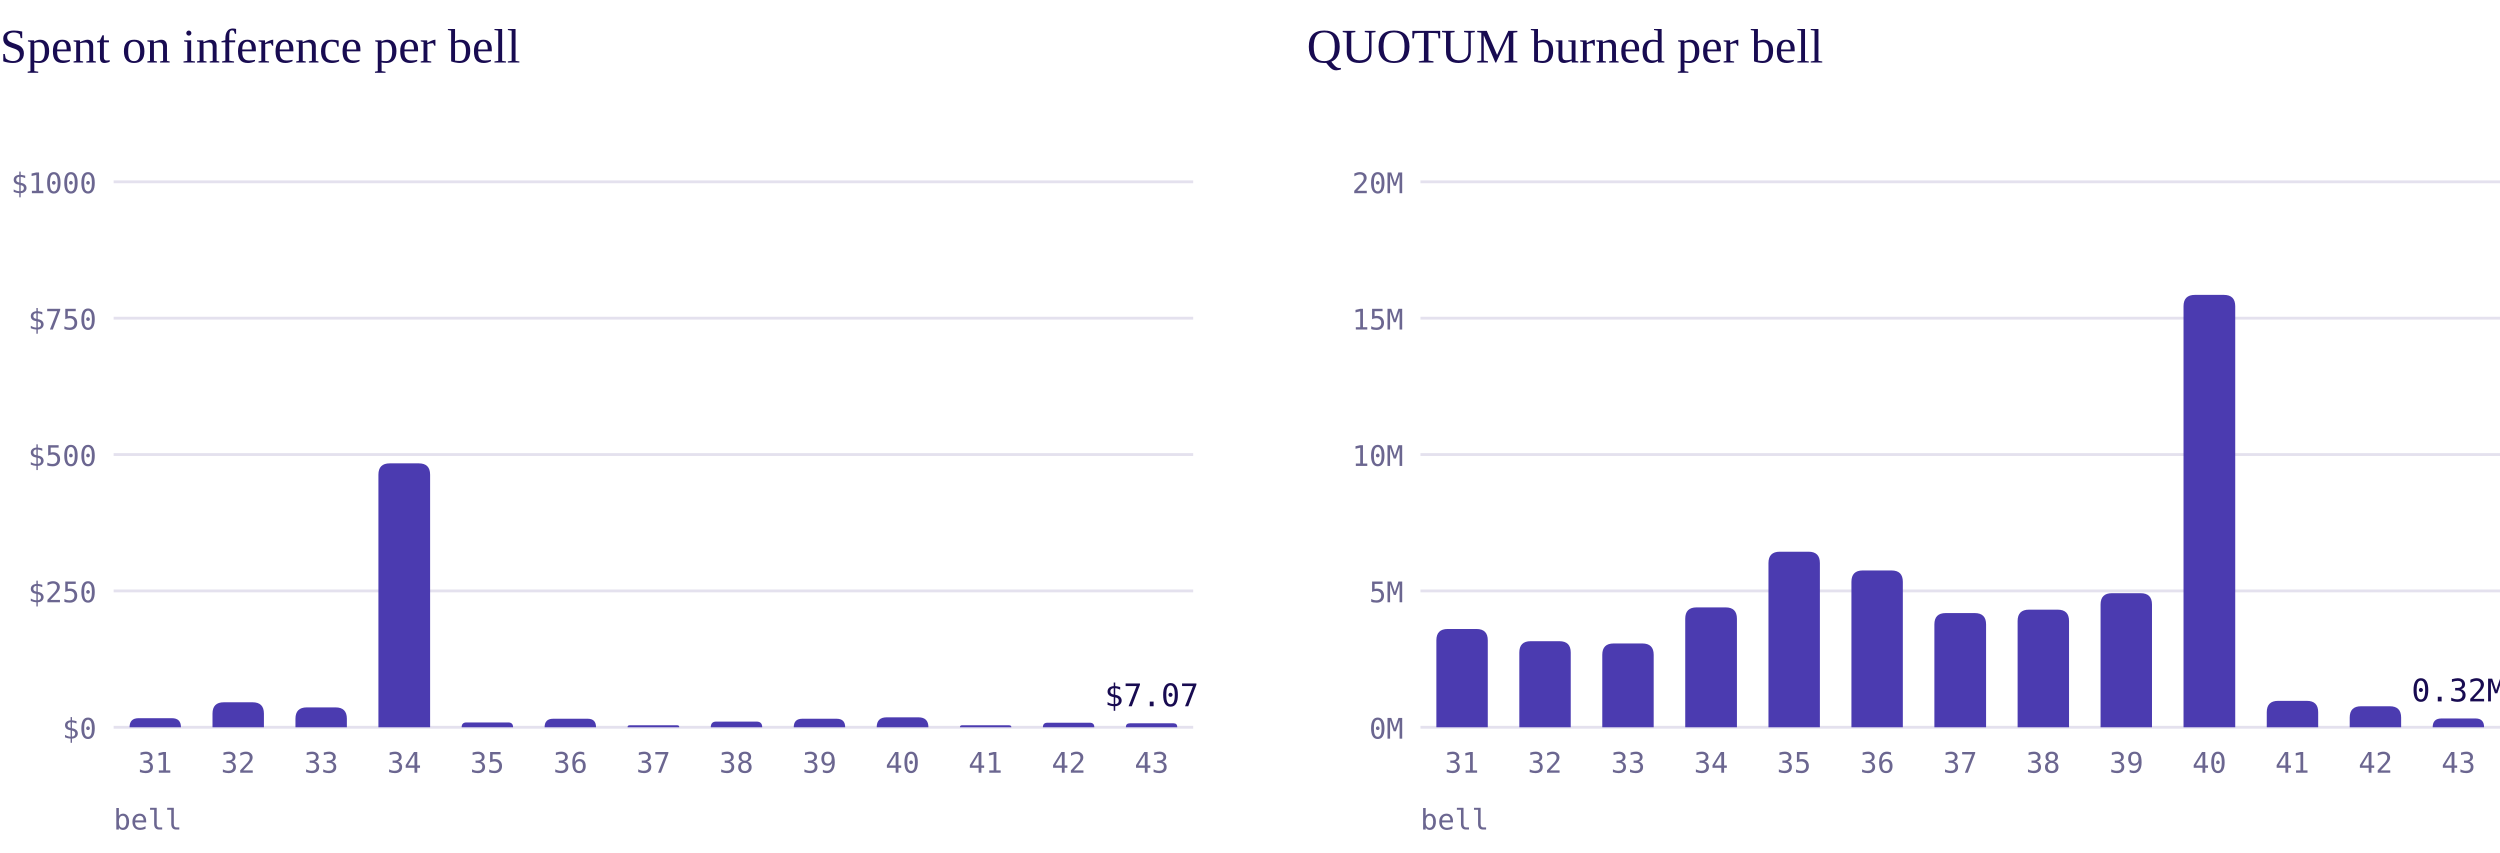
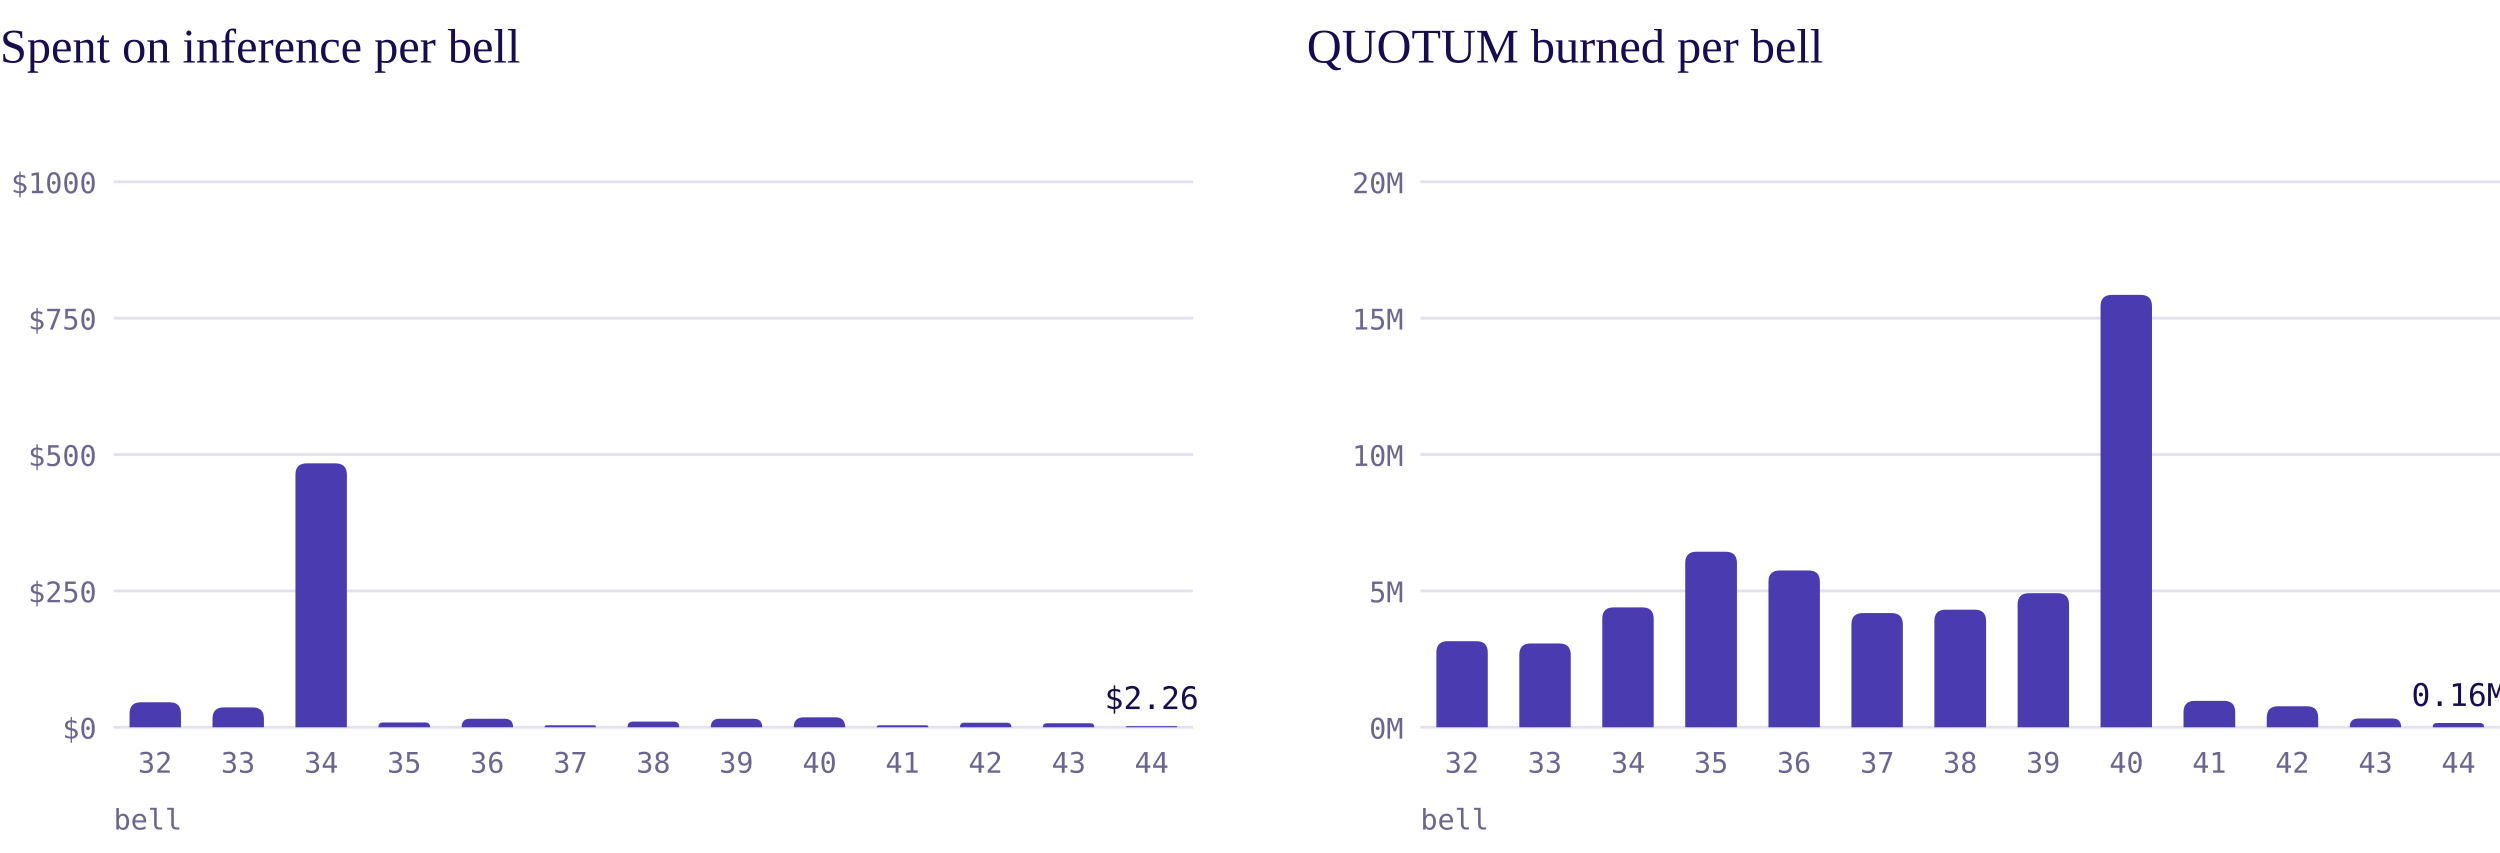
- <svg xmlns="http://www.w3.org/2000/svg" viewBox="0 0 880 300" width="880" height="300" role="img" aria-label="quotum bells 1 to 43: inference spent and QUOTUM burned per bell">
+ <svg xmlns="http://www.w3.org/2000/svg" viewBox="0 0 880 300" width="880" height="300" role="img" aria-label="quotum bells 1 to 44: inference spent and QUOTUM burned per bell">
  <text x="0" y="22" font-family="Georgia,'Times New Roman',serif" font-size="17" fill="#180b51">Spent on inference per bell</text>
  <line x1="40" x2="420" y1="256.0" y2="256.0" stroke="#e4e1ee" stroke-width="1" />
  <text x="34" y="260.0" text-anchor="end" font-family="ui-monospace,SFMono-Regular,Menlo,monospace" font-size="10" fill="#6b6690">$0</text>
  <line x1="40" x2="420" y1="208.0" y2="208.0" stroke="#e4e1ee" stroke-width="1" />
  <text x="34" y="212.0" text-anchor="end" font-family="ui-monospace,SFMono-Regular,Menlo,monospace" font-size="10" fill="#6b6690">$250</text>
  <line x1="40" x2="420" y1="160.0" y2="160.0" stroke="#e4e1ee" stroke-width="1" />
  <text x="34" y="164.0" text-anchor="end" font-family="ui-monospace,SFMono-Regular,Menlo,monospace" font-size="10" fill="#6b6690">$500</text>
  <line x1="40" x2="420" y1="112.0" y2="112.0" stroke="#e4e1ee" stroke-width="1" />
  <text x="34" y="116.0" text-anchor="end" font-family="ui-monospace,SFMono-Regular,Menlo,monospace" font-size="10" fill="#6b6690">$750</text>
  <line x1="40" x2="420" y1="64.0" y2="64.0" stroke="#e4e1ee" stroke-width="1" />
  <text x="34" y="68.0" text-anchor="end" font-family="ui-monospace,SFMono-Regular,Menlo,monospace" font-size="10" fill="#6b6690">$1000</text>
-   <path d="M45.6,256.0 V256.0 Q45.6,252.8 48.8,252.8 H60.5 Q63.7,252.8 63.7,256.0 V256.0 Z" fill="#4b3bb0" />
-   <text x="54.6" y="272" text-anchor="middle" font-family="ui-monospace,SFMono-Regular,Menlo,monospace" font-size="10" fill="#6b6690">31</text>
-   <path d="M74.8,256.0 V251.2 Q74.8,247.2 78.8,247.2 H88.9 Q92.9,247.2 92.9,251.2 V256.0 Z" fill="#4b3bb0" />
-   <text x="83.8" y="272" text-anchor="middle" font-family="ui-monospace,SFMono-Regular,Menlo,monospace" font-size="10" fill="#6b6690">32</text>
-   <path d="M104.0,256.0 V253.0 Q104.0,249.0 108.0,249.0 H118.1 Q122.1,249.0 122.1,253.0 V256.0 Z" fill="#4b3bb0" />
-   <text x="113.1" y="272" text-anchor="middle" font-family="ui-monospace,SFMono-Regular,Menlo,monospace" font-size="10" fill="#6b6690">33</text>
-   <path d="M133.2,256.0 V167.1 Q133.2,163.1 137.2,163.1 H147.4 Q151.4,163.1 151.4,167.1 V256.0 Z" fill="#4b3bb0" />
-   <text x="142.3" y="272" text-anchor="middle" font-family="ui-monospace,SFMono-Regular,Menlo,monospace" font-size="10" fill="#6b6690">34</text>
-   <path d="M162.5,256.0 V256.0 Q162.5,254.3 164.2,254.3 H178.9 Q180.6,254.3 180.6,256.0 V256.0 Z" fill="#4b3bb0" />
-   <text x="171.5" y="272" text-anchor="middle" font-family="ui-monospace,SFMono-Regular,Menlo,monospace" font-size="10" fill="#6b6690">35</text>
-   <path d="M191.7,256.0 V256.0 Q191.7,253.0 194.7,253.0 H206.9 Q209.8,253.0 209.8,256.0 V256.0 Z" fill="#4b3bb0" />
-   <text x="200.8" y="272" text-anchor="middle" font-family="ui-monospace,SFMono-Regular,Menlo,monospace" font-size="10" fill="#6b6690">36</text>
-   <path d="M220.9,256.0 V256.0 Q220.9,255.3 221.6,255.3 H238.4 Q239.1,255.3 239.1,256.0 V256.0 Z" fill="#4b3bb0" />
-   <text x="230.0" y="272" text-anchor="middle" font-family="ui-monospace,SFMono-Regular,Menlo,monospace" font-size="10" fill="#6b6690">37</text>
-   <path d="M250.2,256.0 V256.0 Q250.2,254.0 252.1,254.0 H266.3 Q268.3,254.0 268.3,256.0 V256.0 Z" fill="#4b3bb0" />
-   <text x="259.2" y="272" text-anchor="middle" font-family="ui-monospace,SFMono-Regular,Menlo,monospace" font-size="10" fill="#6b6690">38</text>
-   <path d="M279.4,256.0 V256.0 Q279.4,253.0 282.4,253.0 H294.5 Q297.5,253.0 297.5,256.0 V256.0 Z" fill="#4b3bb0" />
-   <text x="288.5" y="272" text-anchor="middle" font-family="ui-monospace,SFMono-Regular,Menlo,monospace" font-size="10" fill="#6b6690">39</text>
-   <path d="M308.6,256.0 V256.0 Q308.6,252.5 312.1,252.5 H323.3 Q326.8,252.5 326.8,256.0 V256.0 Z" fill="#4b3bb0" />
-   <text x="317.7" y="272" text-anchor="middle" font-family="ui-monospace,SFMono-Regular,Menlo,monospace" font-size="10" fill="#6b6690">40</text>
-   <path d="M337.9,256.0 V256.0 Q337.9,255.3 338.6,255.3 H355.2 Q356.0,255.3 356.0,256.0 V256.0 Z" fill="#4b3bb0" />
-   <text x="346.9" y="272" text-anchor="middle" font-family="ui-monospace,SFMono-Regular,Menlo,monospace" font-size="10" fill="#6b6690">41</text>
-   <path d="M367.1,256.0 V256.0 Q367.1,254.4 368.7,254.4 H383.6 Q385.2,254.4 385.2,256.0 V256.0 Z" fill="#4b3bb0" />
-   <text x="376.2" y="272" text-anchor="middle" font-family="ui-monospace,SFMono-Regular,Menlo,monospace" font-size="10" fill="#6b6690">42</text>
-   <path d="M396.3,256.0 V256.0 Q396.3,254.6 397.7,254.6 H413.1 Q414.4,254.6 414.4,256.0 V256.0 Z" fill="#4b3bb0" />
-   <text x="405.4" y="272" text-anchor="middle" font-family="ui-monospace,SFMono-Regular,Menlo,monospace" font-size="10" fill="#6b6690">43</text>
-   <text x="405.4" y="248.6" text-anchor="middle" font-family="ui-monospace,SFMono-Regular,Menlo,monospace" font-size="11" fill="#180b51">$7.07</text>
+   <path d="M45.6,256.0 V251.2 Q45.6,247.2 49.6,247.2 H59.7 Q63.7,247.2 63.7,251.2 V256.0 Z" fill="#4b3bb0" />
+   <text x="54.6" y="272" text-anchor="middle" font-family="ui-monospace,SFMono-Regular,Menlo,monospace" font-size="10" fill="#6b6690">32</text>
+   <path d="M74.8,256.0 V253.0 Q74.8,249.0 78.8,249.0 H88.9 Q92.9,249.0 92.9,253.0 V256.0 Z" fill="#4b3bb0" />
+   <text x="83.8" y="272" text-anchor="middle" font-family="ui-monospace,SFMono-Regular,Menlo,monospace" font-size="10" fill="#6b6690">33</text>
+   <path d="M104.0,256.0 V167.1 Q104.0,163.1 108.0,163.1 H118.1 Q122.1,163.1 122.1,167.1 V256.0 Z" fill="#4b3bb0" />
+   <text x="113.1" y="272" text-anchor="middle" font-family="ui-monospace,SFMono-Regular,Menlo,monospace" font-size="10" fill="#6b6690">34</text>
+   <path d="M133.2,256.0 V256.0 Q133.2,254.3 134.9,254.3 H149.7 Q151.4,254.3 151.4,256.0 V256.0 Z" fill="#4b3bb0" />
+   <text x="142.3" y="272" text-anchor="middle" font-family="ui-monospace,SFMono-Regular,Menlo,monospace" font-size="10" fill="#6b6690">35</text>
+   <path d="M162.5,256.0 V256.0 Q162.5,253.0 165.4,253.0 H177.6 Q180.6,253.0 180.6,256.0 V256.0 Z" fill="#4b3bb0" />
+   <text x="171.5" y="272" text-anchor="middle" font-family="ui-monospace,SFMono-Regular,Menlo,monospace" font-size="10" fill="#6b6690">36</text>
+   <path d="M191.7,256.0 V256.0 Q191.7,255.3 192.4,255.3 H209.1 Q209.8,255.3 209.8,256.0 V256.0 Z" fill="#4b3bb0" />
+   <text x="200.8" y="272" text-anchor="middle" font-family="ui-monospace,SFMono-Regular,Menlo,monospace" font-size="10" fill="#6b6690">37</text>
+   <path d="M220.9,256.0 V256.0 Q220.9,254.0 222.9,254.0 H237.1 Q239.1,254.0 239.1,256.0 V256.0 Z" fill="#4b3bb0" />
+   <text x="230.0" y="272" text-anchor="middle" font-family="ui-monospace,SFMono-Regular,Menlo,monospace" font-size="10" fill="#6b6690">38</text>
+   <path d="M250.2,256.0 V256.0 Q250.2,253.0 253.2,253.0 H265.3 Q268.3,253.0 268.3,256.0 V256.0 Z" fill="#4b3bb0" />
+   <text x="259.2" y="272" text-anchor="middle" font-family="ui-monospace,SFMono-Regular,Menlo,monospace" font-size="10" fill="#6b6690">39</text>
+   <path d="M279.4,256.0 V256.0 Q279.4,252.5 282.9,252.5 H294.1 Q297.5,252.5 297.5,256.0 V256.0 Z" fill="#4b3bb0" />
+   <text x="288.5" y="272" text-anchor="middle" font-family="ui-monospace,SFMono-Regular,Menlo,monospace" font-size="10" fill="#6b6690">40</text>
+   <path d="M308.6,256.0 V256.0 Q308.6,255.3 309.4,255.3 H326.0 Q326.8,255.3 326.8,256.0 V256.0 Z" fill="#4b3bb0" />
+   <text x="317.7" y="272" text-anchor="middle" font-family="ui-monospace,SFMono-Regular,Menlo,monospace" font-size="10" fill="#6b6690">41</text>
+   <path d="M337.9,256.0 V256.0 Q337.9,254.4 339.4,254.4 H354.4 Q356.0,254.4 356.0,256.0 V256.0 Z" fill="#4b3bb0" />
+   <text x="346.9" y="272" text-anchor="middle" font-family="ui-monospace,SFMono-Regular,Menlo,monospace" font-size="10" fill="#6b6690">42</text>
+   <path d="M367.1,256.0 V256.0 Q367.1,254.6 368.4,254.6 H383.9 Q385.2,254.6 385.2,256.0 V256.0 Z" fill="#4b3bb0" />
+   <text x="376.2" y="272" text-anchor="middle" font-family="ui-monospace,SFMono-Regular,Menlo,monospace" font-size="10" fill="#6b6690">43</text>
+   <path d="M396.3,256.0 V256.0 Q396.3,255.6 396.8,255.6 H414.0 Q414.4,255.6 414.4,256.0 V256.0 Z" fill="#4b3bb0" />
+   <text x="405.4" y="272" text-anchor="middle" font-family="ui-monospace,SFMono-Regular,Menlo,monospace" font-size="10" fill="#6b6690">44</text>
+   <text x="405.4" y="249.6" text-anchor="middle" font-family="ui-monospace,SFMono-Regular,Menlo,monospace" font-size="11" fill="#180b51">$2.26</text>
  <text x="40" y="292" font-family="ui-monospace,SFMono-Regular,Menlo,monospace" font-size="10" fill="#6b6690">bell</text>
  <text x="460" y="22" font-family="Georgia,'Times New Roman',serif" font-size="17" fill="#180b51">QUOTUM burned per bell</text>
  <line x1="500" x2="880" y1="256.0" y2="256.0" stroke="#e4e1ee" stroke-width="1" />
  <text x="494" y="260.0" text-anchor="end" font-family="ui-monospace,SFMono-Regular,Menlo,monospace" font-size="10" fill="#6b6690">0M</text>
  <line x1="500" x2="880" y1="208.0" y2="208.0" stroke="#e4e1ee" stroke-width="1" />
  <text x="494" y="212.0" text-anchor="end" font-family="ui-monospace,SFMono-Regular,Menlo,monospace" font-size="10" fill="#6b6690">5M</text>
  <line x1="500" x2="880" y1="160.0" y2="160.0" stroke="#e4e1ee" stroke-width="1" />
  <text x="494" y="164.0" text-anchor="end" font-family="ui-monospace,SFMono-Regular,Menlo,monospace" font-size="10" fill="#6b6690">10M</text>
  <line x1="500" x2="880" y1="112.0" y2="112.0" stroke="#e4e1ee" stroke-width="1" />
  <text x="494" y="116.0" text-anchor="end" font-family="ui-monospace,SFMono-Regular,Menlo,monospace" font-size="10" fill="#6b6690">15M</text>
  <line x1="500" x2="880" y1="64.0" y2="64.0" stroke="#e4e1ee" stroke-width="1" />
  <text x="494" y="68.0" text-anchor="end" font-family="ui-monospace,SFMono-Regular,Menlo,monospace" font-size="10" fill="#6b6690">20M</text>
-   <path d="M505.6,256.0 V225.4 Q505.6,221.4 509.6,221.4 H519.7 Q523.7,221.4 523.7,225.4 V256.0 Z" fill="#4b3bb0" />
-   <text x="514.6" y="272" text-anchor="middle" font-family="ui-monospace,SFMono-Regular,Menlo,monospace" font-size="10" fill="#6b6690">31</text>
-   <path d="M534.8,256.0 V229.7 Q534.8,225.7 538.8,225.7 H548.9 Q552.9,225.7 552.9,229.7 V256.0 Z" fill="#4b3bb0" />
-   <text x="543.8" y="272" text-anchor="middle" font-family="ui-monospace,SFMono-Regular,Menlo,monospace" font-size="10" fill="#6b6690">32</text>
-   <path d="M564.0,256.0 V230.5 Q564.0,226.5 568.0,226.5 H578.1 Q582.1,226.5 582.1,230.5 V256.0 Z" fill="#4b3bb0" />
-   <text x="573.1" y="272" text-anchor="middle" font-family="ui-monospace,SFMono-Regular,Menlo,monospace" font-size="10" fill="#6b6690">33</text>
-   <path d="M593.2,256.0 V217.8 Q593.2,213.8 597.2,213.8 H607.4 Q611.4,213.8 611.4,217.8 V256.0 Z" fill="#4b3bb0" />
-   <text x="602.3" y="272" text-anchor="middle" font-family="ui-monospace,SFMono-Regular,Menlo,monospace" font-size="10" fill="#6b6690">34</text>
-   <path d="M622.5,256.0 V198.2 Q622.5,194.2 626.5,194.2 H636.6 Q640.6,194.2 640.6,198.2 V256.0 Z" fill="#4b3bb0" />
-   <text x="631.5" y="272" text-anchor="middle" font-family="ui-monospace,SFMono-Regular,Menlo,monospace" font-size="10" fill="#6b6690">35</text>
-   <path d="M651.7,256.0 V204.8 Q651.7,200.8 655.7,200.8 H665.8 Q669.8,200.8 669.8,204.8 V256.0 Z" fill="#4b3bb0" />
-   <text x="660.8" y="272" text-anchor="middle" font-family="ui-monospace,SFMono-Regular,Menlo,monospace" font-size="10" fill="#6b6690">36</text>
-   <path d="M680.9,256.0 V219.8 Q680.9,215.8 684.9,215.8 H695.1 Q699.1,215.8 699.1,219.8 V256.0 Z" fill="#4b3bb0" />
-   <text x="690.0" y="272" text-anchor="middle" font-family="ui-monospace,SFMono-Regular,Menlo,monospace" font-size="10" fill="#6b6690">37</text>
-   <path d="M710.2,256.0 V218.6 Q710.2,214.6 714.2,214.6 H724.3 Q728.3,214.6 728.3,218.6 V256.0 Z" fill="#4b3bb0" />
-   <text x="719.2" y="272" text-anchor="middle" font-family="ui-monospace,SFMono-Regular,Menlo,monospace" font-size="10" fill="#6b6690">38</text>
-   <path d="M739.4,256.0 V212.8 Q739.4,208.8 743.4,208.8 H753.5 Q757.5,208.8 757.5,212.8 V256.0 Z" fill="#4b3bb0" />
-   <text x="748.5" y="272" text-anchor="middle" font-family="ui-monospace,SFMono-Regular,Menlo,monospace" font-size="10" fill="#6b6690">39</text>
-   <path d="M768.6,256.0 V107.8 Q768.6,103.8 772.6,103.8 H782.8 Q786.8,103.8 786.8,107.8 V256.0 Z" fill="#4b3bb0" />
-   <text x="777.7" y="272" text-anchor="middle" font-family="ui-monospace,SFMono-Regular,Menlo,monospace" font-size="10" fill="#6b6690">40</text>
-   <path d="M797.9,256.0 V250.7 Q797.9,246.7 801.9,246.7 H812.0 Q816.0,246.7 816.0,250.7 V256.0 Z" fill="#4b3bb0" />
-   <text x="806.9" y="272" text-anchor="middle" font-family="ui-monospace,SFMono-Regular,Menlo,monospace" font-size="10" fill="#6b6690">41</text>
-   <path d="M827.1,256.0 V252.6 Q827.1,248.6 831.1,248.6 H841.2 Q845.2,248.6 845.2,252.6 V256.0 Z" fill="#4b3bb0" />
-   <text x="836.2" y="272" text-anchor="middle" font-family="ui-monospace,SFMono-Regular,Menlo,monospace" font-size="10" fill="#6b6690">42</text>
-   <path d="M856.3,256.0 V256.0 Q856.3,252.9 859.4,252.9 H871.4 Q874.4,252.9 874.4,256.0 V256.0 Z" fill="#4b3bb0" />
-   <text x="865.4" y="272" text-anchor="middle" font-family="ui-monospace,SFMono-Regular,Menlo,monospace" font-size="10" fill="#6b6690">43</text>
-   <text x="865.4" y="246.9" text-anchor="middle" font-family="ui-monospace,SFMono-Regular,Menlo,monospace" font-size="11" fill="#180b51">0.32M</text>
+   <path d="M505.6,256.0 V229.7 Q505.6,225.7 509.6,225.7 H519.7 Q523.7,225.7 523.7,229.7 V256.0 Z" fill="#4b3bb0" />
+   <text x="514.6" y="272" text-anchor="middle" font-family="ui-monospace,SFMono-Regular,Menlo,monospace" font-size="10" fill="#6b6690">32</text>
+   <path d="M534.8,256.0 V230.5 Q534.8,226.5 538.8,226.5 H548.9 Q552.9,226.5 552.9,230.5 V256.0 Z" fill="#4b3bb0" />
+   <text x="543.8" y="272" text-anchor="middle" font-family="ui-monospace,SFMono-Regular,Menlo,monospace" font-size="10" fill="#6b6690">33</text>
+   <path d="M564.0,256.0 V217.8 Q564.0,213.8 568.0,213.8 H578.1 Q582.1,213.8 582.1,217.8 V256.0 Z" fill="#4b3bb0" />
+   <text x="573.1" y="272" text-anchor="middle" font-family="ui-monospace,SFMono-Regular,Menlo,monospace" font-size="10" fill="#6b6690">34</text>
+   <path d="M593.2,256.0 V198.2 Q593.2,194.2 597.2,194.2 H607.4 Q611.4,194.2 611.4,198.2 V256.0 Z" fill="#4b3bb0" />
+   <text x="602.3" y="272" text-anchor="middle" font-family="ui-monospace,SFMono-Regular,Menlo,monospace" font-size="10" fill="#6b6690">35</text>
+   <path d="M622.5,256.0 V204.8 Q622.5,200.8 626.5,200.8 H636.6 Q640.6,200.8 640.6,204.8 V256.0 Z" fill="#4b3bb0" />
+   <text x="631.5" y="272" text-anchor="middle" font-family="ui-monospace,SFMono-Regular,Menlo,monospace" font-size="10" fill="#6b6690">36</text>
+   <path d="M651.7,256.0 V219.8 Q651.7,215.8 655.7,215.8 H665.8 Q669.8,215.8 669.8,219.8 V256.0 Z" fill="#4b3bb0" />
+   <text x="660.8" y="272" text-anchor="middle" font-family="ui-monospace,SFMono-Regular,Menlo,monospace" font-size="10" fill="#6b6690">37</text>
+   <path d="M680.9,256.0 V218.6 Q680.9,214.6 684.9,214.6 H695.1 Q699.1,214.6 699.1,218.6 V256.0 Z" fill="#4b3bb0" />
+   <text x="690.0" y="272" text-anchor="middle" font-family="ui-monospace,SFMono-Regular,Menlo,monospace" font-size="10" fill="#6b6690">38</text>
+   <path d="M710.2,256.0 V212.8 Q710.2,208.8 714.2,208.8 H724.3 Q728.3,208.8 728.3,212.8 V256.0 Z" fill="#4b3bb0" />
+   <text x="719.2" y="272" text-anchor="middle" font-family="ui-monospace,SFMono-Regular,Menlo,monospace" font-size="10" fill="#6b6690">39</text>
+   <path d="M739.4,256.0 V107.8 Q739.4,103.8 743.4,103.8 H753.5 Q757.5,103.8 757.5,107.8 V256.0 Z" fill="#4b3bb0" />
+   <text x="748.5" y="272" text-anchor="middle" font-family="ui-monospace,SFMono-Regular,Menlo,monospace" font-size="10" fill="#6b6690">40</text>
+   <path d="M768.6,256.0 V250.7 Q768.6,246.7 772.6,246.7 H782.8 Q786.8,246.7 786.8,250.7 V256.0 Z" fill="#4b3bb0" />
+   <text x="777.7" y="272" text-anchor="middle" font-family="ui-monospace,SFMono-Regular,Menlo,monospace" font-size="10" fill="#6b6690">41</text>
+   <path d="M797.9,256.0 V252.6 Q797.9,248.6 801.9,248.6 H812.0 Q816.0,248.6 816.0,252.6 V256.0 Z" fill="#4b3bb0" />
+   <text x="806.9" y="272" text-anchor="middle" font-family="ui-monospace,SFMono-Regular,Menlo,monospace" font-size="10" fill="#6b6690">42</text>
+   <path d="M827.1,256.0 V256.0 Q827.1,252.9 830.2,252.9 H842.2 Q845.2,252.9 845.2,256.0 V256.0 Z" fill="#4b3bb0" />
+   <text x="836.2" y="272" text-anchor="middle" font-family="ui-monospace,SFMono-Regular,Menlo,monospace" font-size="10" fill="#6b6690">43</text>
+   <path d="M856.3,256.0 V256.0 Q856.3,254.5 857.8,254.5 H873.0 Q874.4,254.5 874.4,256.0 V256.0 Z" fill="#4b3bb0" />
+   <text x="865.4" y="272" text-anchor="middle" font-family="ui-monospace,SFMono-Regular,Menlo,monospace" font-size="10" fill="#6b6690">44</text>
+   <text x="865.4" y="248.5" text-anchor="middle" font-family="ui-monospace,SFMono-Regular,Menlo,monospace" font-size="11" fill="#180b51">0.16M</text>
  <text x="500" y="292" font-family="ui-monospace,SFMono-Regular,Menlo,monospace" font-size="10" fill="#6b6690">bell</text>
</svg>
